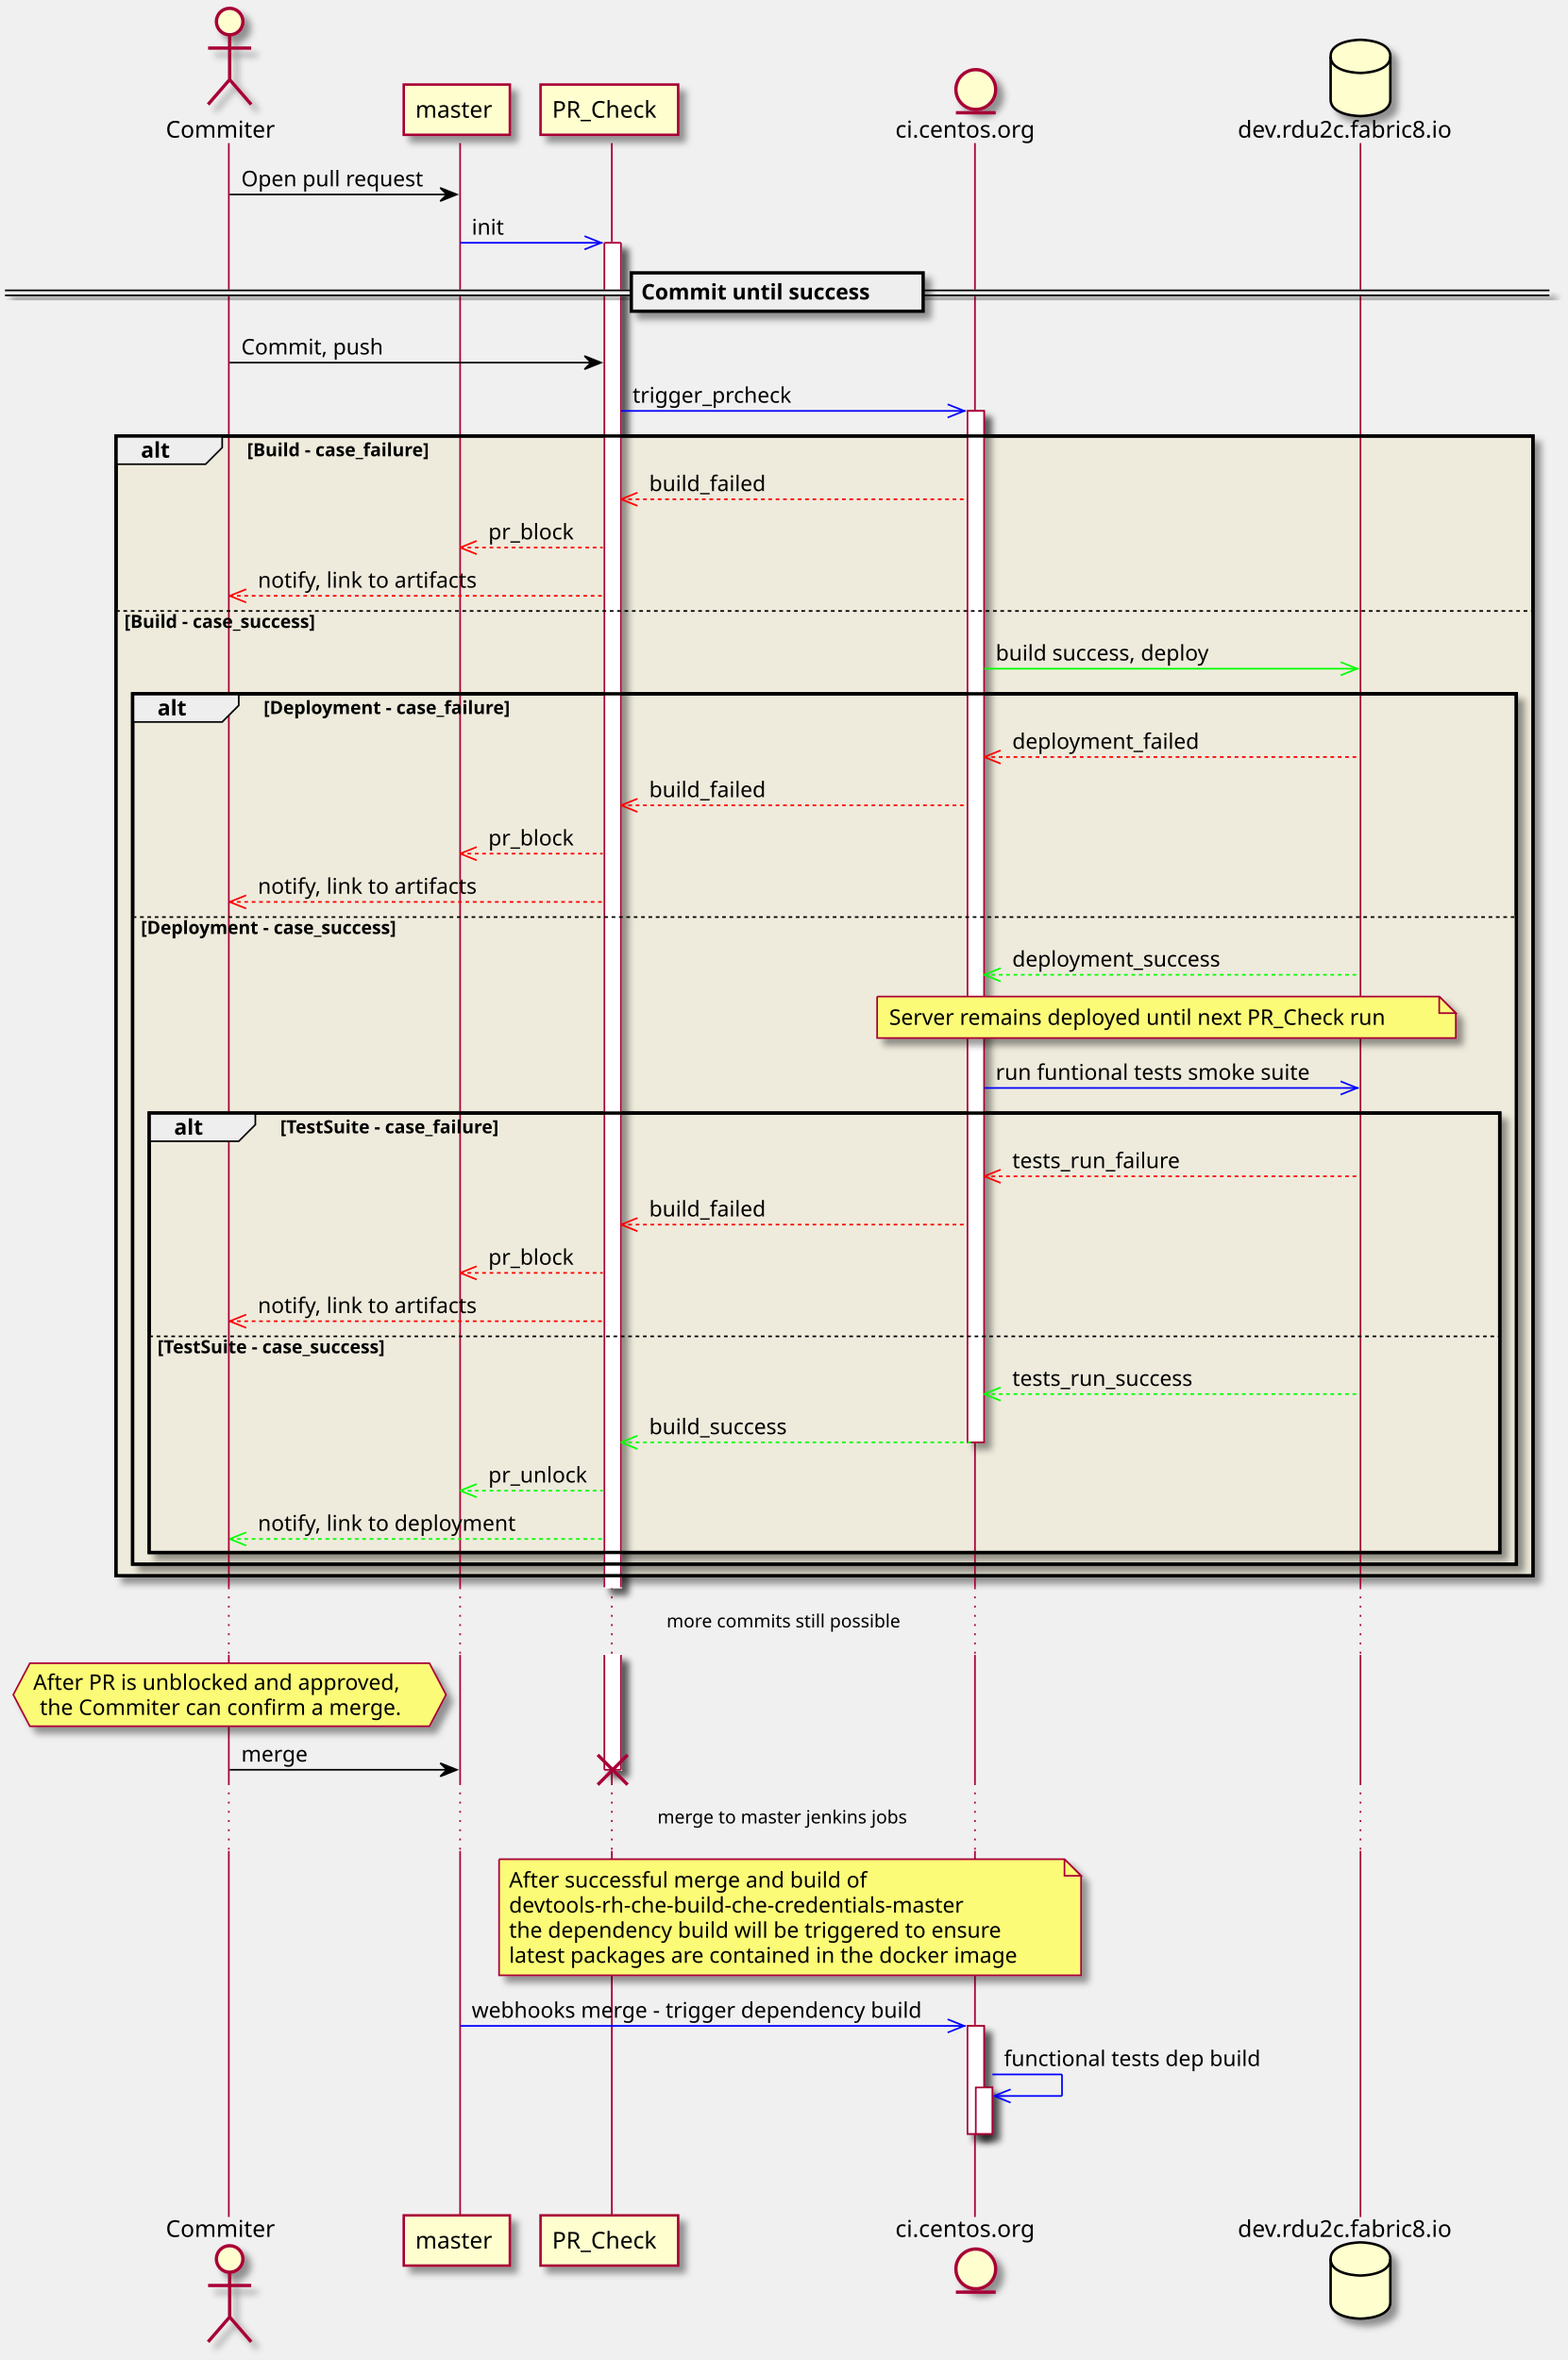
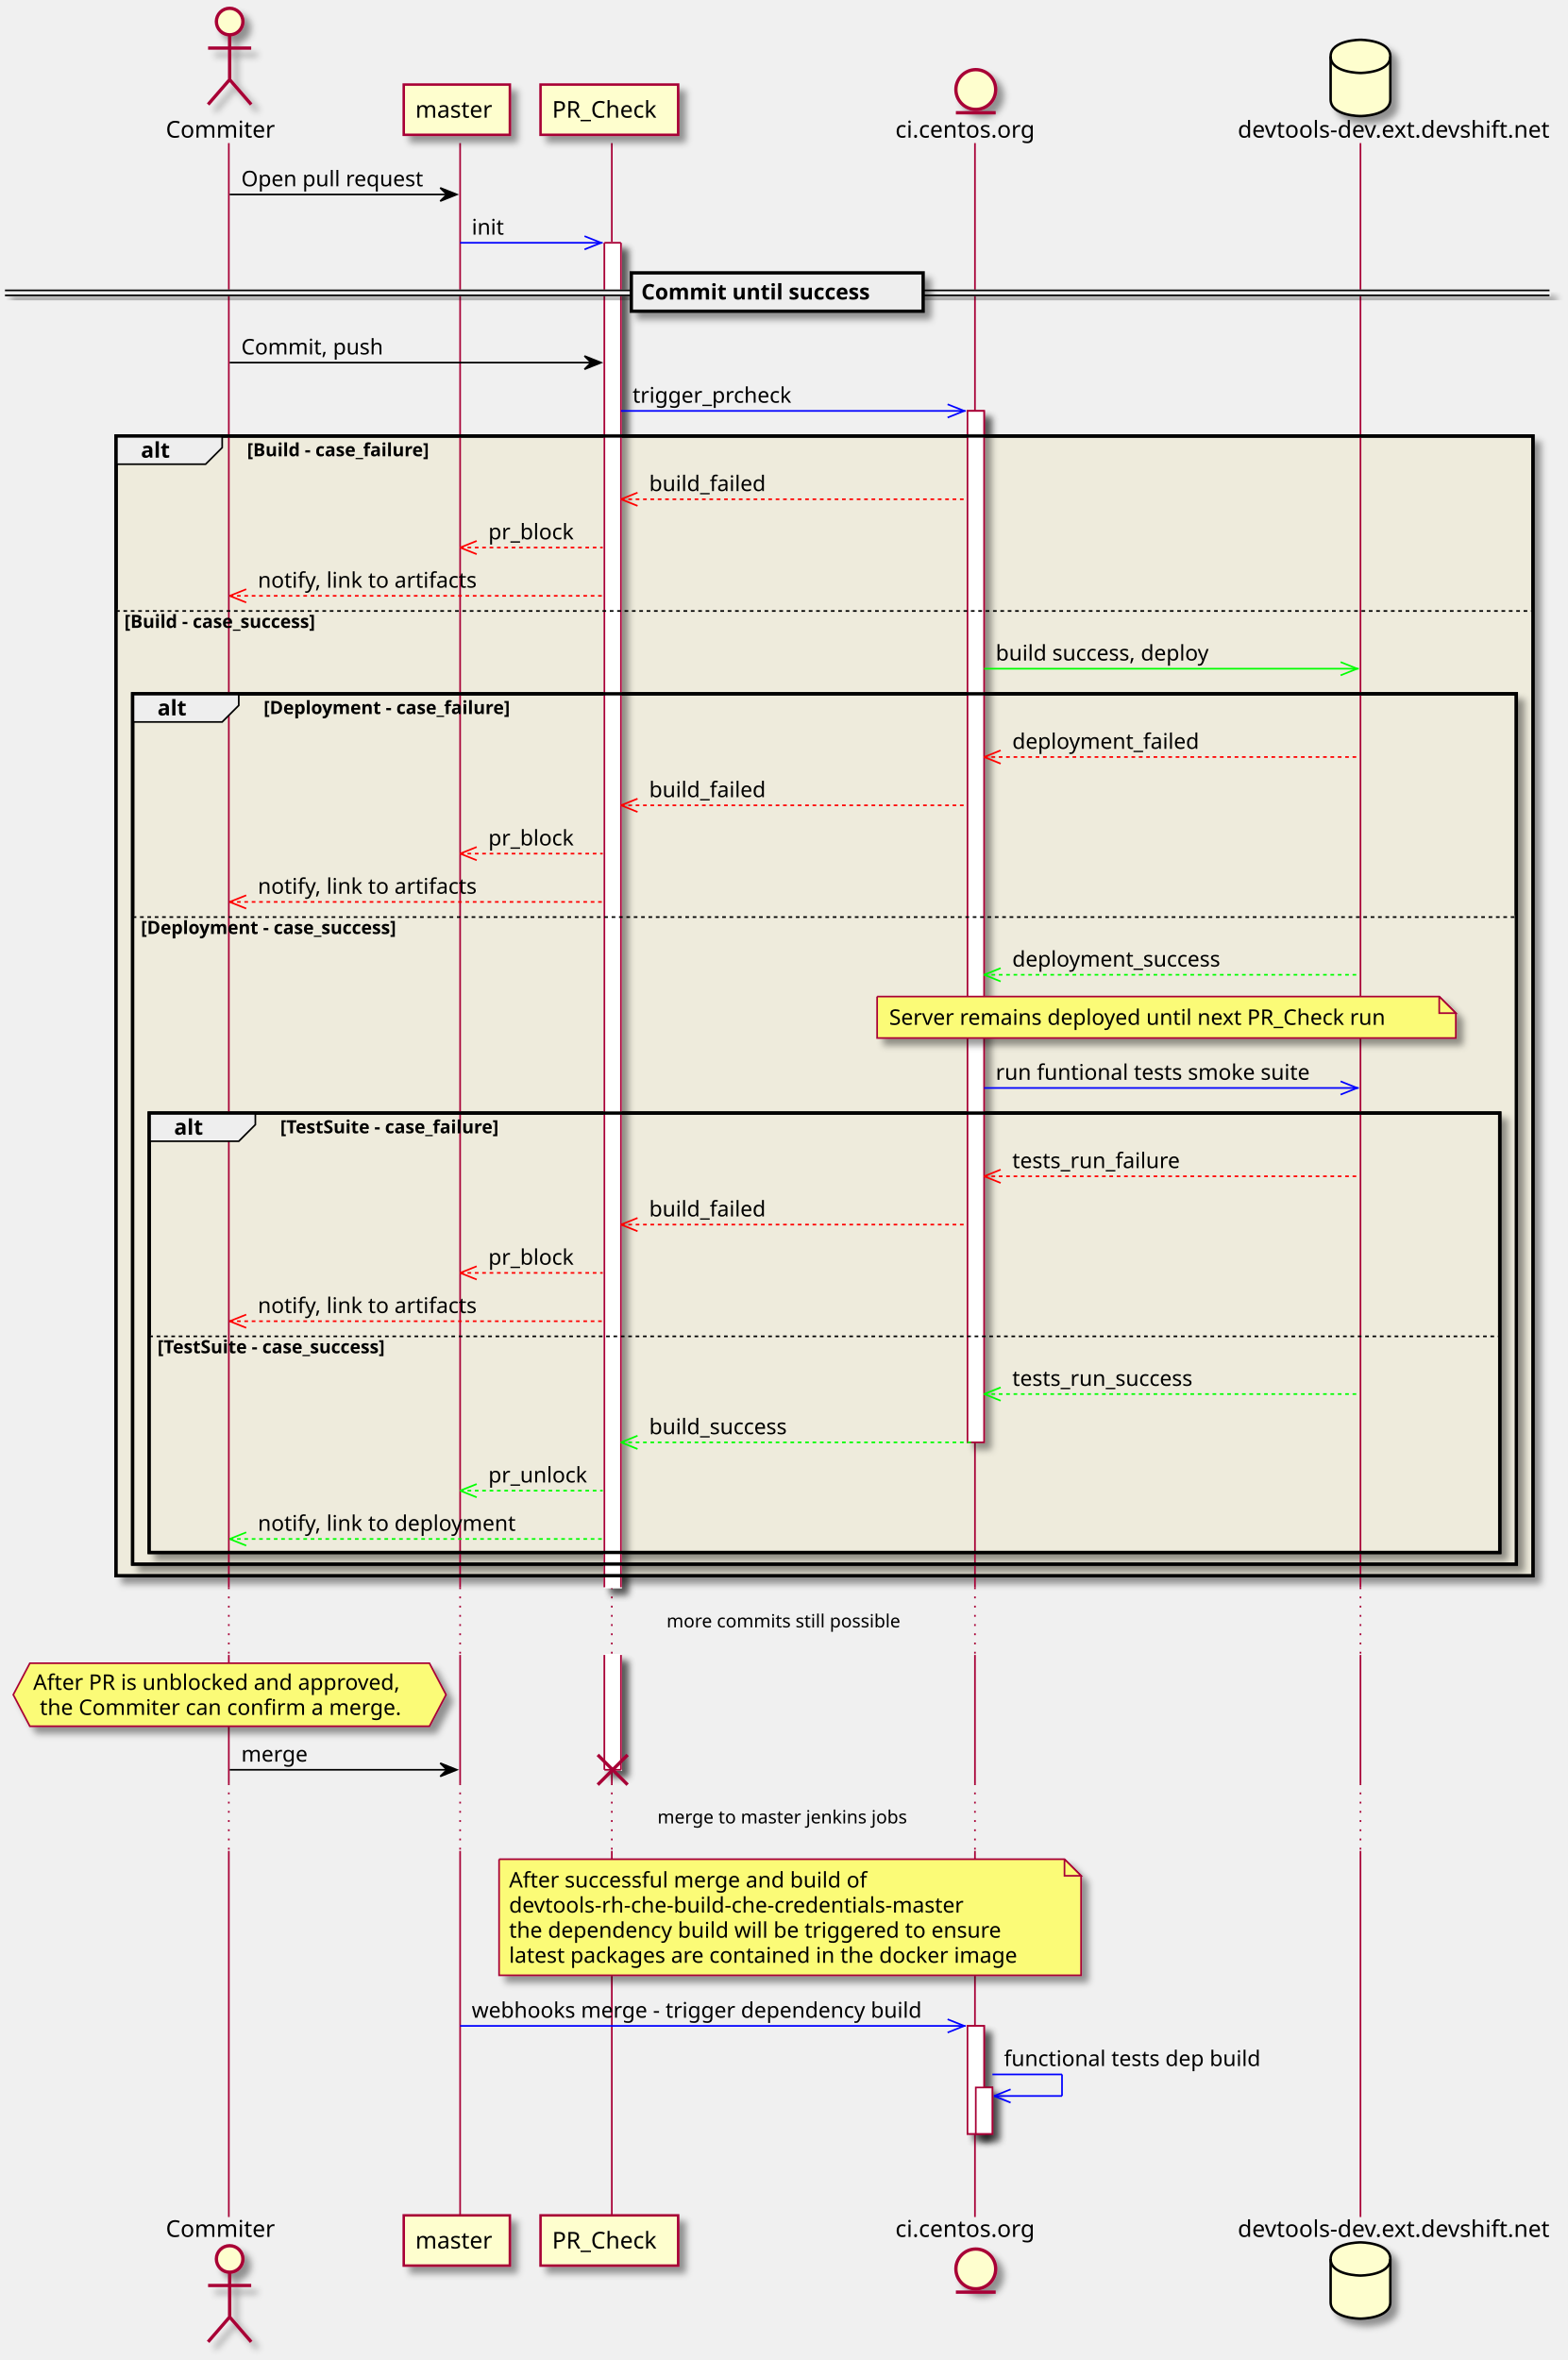
<svg xmlns="http://www.w3.org/2000/svg" contentScriptType="application/ecmascript" contentStyleType="text/css" height="1281.6px" preserveAspectRatio="none" style="width:851px;height:1281px;background:#EEEBDC;" version="1.1" viewBox="0 0 851 1281" width="851.4px" zoomAndPan="magnify">
  <defs>
    <filter height="300%" id="fk7gez66jheua" width="300%" x="-1" y="-1">
      <feGaussianBlur result="blurOut" stdDeviation="1.8" />
      <feColorMatrix in="blurOut" result="blurOut2" type="matrix" values="0 0 0 0 0 0 0 0 0 0 0 0 0 0 0 0 0 0 .4 0" />
      <feOffset dx="3.6" dy="3.6" in="blurOut2" result="blurOut3" />
      <feBlend in="SourceGraphic" in2="blurOut3" mode="normal" />
    </filter>
  </defs>
  <g>
    <rect fill="#FFFFFF" filter="url(#fk7gez66jheua)" height="729.78" style="stroke: #FFFFFF; stroke-width: 0.9;" width="9" x="328.05" y="131.787" />
    <line style="stroke: #A80036; stroke-width: 0.9;" x1="328.05" x2="328.05" y1="131.787" y2="861.567" />
    <line style="stroke: #A80036; stroke-width: 0.9;" x1="337.05" x2="337.05" y1="131.787" y2="861.567" />
    <line style="stroke: #A80036; stroke-width: 0.9;" x1="328.05" x2="337.05" y1="131.787" y2="131.787" />
    <rect fill="#FFFFFF" filter="url(#fk7gez66jheua)" height="62.339" style="stroke: #FFFFFF; stroke-width: 0.9;" width="9" x="328.05" y="898.291" />
    <line style="stroke: #A80036; stroke-width: 0.9;" x1="328.05" x2="328.05" y1="898.291" y2="960.63" />
    <line style="stroke: #A80036; stroke-width: 0.9;" x1="337.05" x2="337.05" y1="898.291" y2="960.63" />
    <line style="stroke: #A80036; stroke-width: 0.9;" x1="328.05" x2="337.05" y1="960.63" y2="960.63" />
    <rect fill="#FFFFFF" filter="url(#fk7gez66jheua)" height="559.863" style="stroke: #A80036; stroke-width: 0.9;" width="9" x="525.15" y="223.045" />
    <rect fill="#FFFFFF" filter="url(#fk7gez66jheua)" height="58.62" style="stroke: #A80036; stroke-width: 0.9;" width="9" x="525.15" y="1099.652" />
    <rect fill="#FFFFFF" filter="url(#fk7gez66jheua)" height="25.2" style="stroke: #A80036; stroke-width: 0.9;" width="9" x="529.65" y="1133.072" />
    <rect fill="#EEEBDC" filter="url(#fk7gez66jheua)" height="618.602" style="stroke: #000000; stroke-width: 1.8;" width="769.05" x="63" y="236.665" />
    <rect fill="#EEEBDC" height="524.524" style="stroke: none; stroke-width: 0.9;" width="769.05" x="63" y="330.743" />
    <rect fill="#EEEBDC" filter="url(#fk7gez66jheua)" height="472.38" style="stroke: #000000; stroke-width: 1.8;" width="751.05" x="72" y="376.587" />
    <rect fill="#EEEBDC" height="352.083" style="stroke: none; stroke-width: 0.9;" width="751.05" x="72" y="496.884" />
    <rect fill="#EEEBDC" filter="url(#fk7gez66jheua)" height="238.5" style="stroke: #000000; stroke-width: 1.8;" width="733.05" x="81" y="604.167" />
    <rect fill="#EEEBDC" height="118.202" style="stroke: none; stroke-width: 0.9;" width="733.05" x="81" y="724.465" />
    <line style="stroke: #A80036; stroke-width: 0.9;" x1="124.2" x2="124.2" y1="77.667" y2="861.567" />
    <line style="stroke: #A80036; stroke-width: 0.9; stroke-dasharray: 1.0,4.0;" x1="124.2" x2="124.2" y1="861.567" y2="898.291" />
    <line style="stroke: #A80036; stroke-width: 0.9;" x1="124.2" x2="124.2" y1="898.291" y2="967.95" />
    <line style="stroke: #A80036; stroke-width: 0.9; stroke-dasharray: 1.0,4.0;" x1="124.2" x2="124.2" y1="967.95" y2="1004.674" />
    <line style="stroke: #A80036; stroke-width: 0.9;" x1="124.2" x2="124.2" y1="1004.674" y2="1203.391" />
    <line style="stroke: #A80036; stroke-width: 0.9;" x1="249.75" x2="249.75" y1="77.667" y2="861.567" />
    <line style="stroke: #A80036; stroke-width: 0.9; stroke-dasharray: 1.0,4.0;" x1="249.75" x2="249.75" y1="861.567" y2="898.291" />
    <line style="stroke: #A80036; stroke-width: 0.9;" x1="249.75" x2="249.75" y1="898.291" y2="967.95" />
    <line style="stroke: #A80036; stroke-width: 0.9; stroke-dasharray: 1.0,4.0;" x1="249.75" x2="249.75" y1="967.95" y2="1004.674" />
    <line style="stroke: #A80036; stroke-width: 0.9;" x1="249.75" x2="249.75" y1="1004.674" y2="1203.391" />
    <line style="stroke: #A80036; stroke-width: 0.9;" x1="332.1" x2="332.1" y1="77.667" y2="861.567" />
    <line style="stroke: #A80036; stroke-width: 0.9; stroke-dasharray: 1.0,4.0;" x1="332.1" x2="332.1" y1="861.567" y2="898.291" />
    <line style="stroke: #A80036; stroke-width: 0.9;" x1="332.1" x2="332.1" y1="898.291" y2="967.95" />
    <line style="stroke: #A80036; stroke-width: 0.9; stroke-dasharray: 1.0,4.0;" x1="332.1" x2="332.1" y1="967.95" y2="1004.674" />
    <line style="stroke: #A80036; stroke-width: 0.9;" x1="332.1" x2="332.1" y1="1004.674" y2="1203.391" />
    <line style="stroke: #A80036; stroke-width: 0.9;" x1="529.2" x2="529.2" y1="77.667" y2="861.567" />
    <line style="stroke: #A80036; stroke-width: 0.9; stroke-dasharray: 1.0,4.0;" x1="529.2" x2="529.2" y1="861.567" y2="898.291" />
    <line style="stroke: #A80036; stroke-width: 0.9;" x1="529.2" x2="529.2" y1="898.291" y2="967.95" />
    <line style="stroke: #A80036; stroke-width: 0.9; stroke-dasharray: 1.0,4.0;" x1="529.2" x2="529.2" y1="967.95" y2="1004.674" />
    <line style="stroke: #A80036; stroke-width: 0.9;" x1="529.2" x2="529.2" y1="1004.674" y2="1203.391" />
    <line style="stroke: #A80036; stroke-width: 0.9;" x1="738.45" x2="738.45" y1="77.667" y2="861.567" />
    <line style="stroke: #A80036; stroke-width: 0.9; stroke-dasharray: 1.0,4.0;" x1="738.45" x2="738.45" y1="861.567" y2="898.291" />
    <line style="stroke: #A80036; stroke-width: 0.9;" x1="738.45" x2="738.45" y1="898.291" y2="967.95" />
    <line style="stroke: #A80036; stroke-width: 0.9; stroke-dasharray: 1.0,4.0;" x1="738.45" x2="738.45" y1="967.95" y2="1004.674" />
    <line style="stroke: #A80036; stroke-width: 0.9;" x1="738.45" x2="738.45" y1="1004.674" y2="1203.391" />
    <text fill="#000000" font-family="sans-serif" font-size="12.6" lengthAdjust="spacingAndGlyphs" textLength="63.9" x="90" y="74.696">Commiter</text>
    <ellipse cx="124.65" cy="11.7" fill="#FEFECE" filter="url(#fk7gez66jheua)" rx="7.2" ry="7.2" style="stroke: #A80036; stroke-width: 1.8;" />
    <path d="M124.65,18.9 L124.65,43.2 M112.95,26.1 L136.35,26.1 M124.65,43.2 L112.95,56.7 M124.65,43.2 L136.35,56.7 " fill="none" filter="url(#fk7gez66jheua)" style="stroke: #A80036; stroke-width: 1.8;" />
    <text fill="#000000" font-family="sans-serif" font-size="12.6" lengthAdjust="spacingAndGlyphs" textLength="63.9" x="90" y="1214.187">Commiter</text>
    <ellipse cx="124.65" cy="1226.159" fill="#FEFECE" filter="url(#fk7gez66jheua)" rx="7.2" ry="7.2" style="stroke: #A80036; stroke-width: 1.8;" />
    <path d="M124.65,1233.359 L124.65,1257.659 M112.95,1240.559 L136.35,1240.559 M124.65,1257.659 L112.95,1271.159 M124.65,1257.659 L136.35,1271.159 " fill="none" filter="url(#fk7gez66jheua)" style="stroke: #A80036; stroke-width: 1.8;" />
    <rect fill="#FEFECE" filter="url(#fk7gez66jheua)" height="27.267" style="stroke: #A80036; stroke-width: 1.35;" width="57.6" x="219.15" y="45.9" />
    <text fill="#000000" font-family="sans-serif" font-size="12.6" lengthAdjust="spacingAndGlyphs" textLength="45" x="225.45" y="63.896">master</text>
    <rect fill="#FEFECE" filter="url(#fk7gez66jheua)" height="27.267" style="stroke: #A80036; stroke-width: 1.35;" width="57.6" x="219.15" y="1202.491" />
    <text fill="#000000" font-family="sans-serif" font-size="12.6" lengthAdjust="spacingAndGlyphs" textLength="45" x="225.45" y="1220.487">master</text>
    <rect fill="#FEFECE" filter="url(#fk7gez66jheua)" height="27.267" style="stroke: #A80036; stroke-width: 1.35;" width="74.7" x="293.4" y="45.9" />
    <text fill="#000000" font-family="sans-serif" font-size="12.6" lengthAdjust="spacingAndGlyphs" textLength="62.1" x="299.7" y="63.896">PR_Check</text>
    <rect fill="#FEFECE" filter="url(#fk7gez66jheua)" height="27.267" style="stroke: #A80036; stroke-width: 1.35;" width="74.7" x="293.4" y="1202.491" />
    <text fill="#000000" font-family="sans-serif" font-size="12.6" lengthAdjust="spacingAndGlyphs" textLength="62.1" x="299.7" y="1220.487">PR_Check</text>
    <text fill="#000000" font-family="sans-serif" font-size="12.6" lengthAdjust="spacingAndGlyphs" textLength="81.9" x="486" y="74.696">ci.centos.org</text>
    <ellipse cx="529.65" cy="48.6" fill="#FEFECE" filter="url(#fk7gez66jheua)" rx="10.8" ry="10.8" style="stroke: #A80036; stroke-width: 1.8;" />
    <line style="stroke: #A80036; stroke-width: 1.8;" x1="518.85" x2="540.45" y1="61.2" y2="61.2" />
    <text fill="#000000" font-family="sans-serif" font-size="12.6" lengthAdjust="spacingAndGlyphs" textLength="81.9" x="486" y="1214.187">ci.centos.org</text>
    <ellipse cx="529.65" cy="1231.559" fill="#FEFECE" filter="url(#fk7gez66jheua)" rx="10.8" ry="10.8" style="stroke: #A80036; stroke-width: 1.8;" />
    <line style="stroke: #A80036; stroke-width: 1.8;" x1="518.85" x2="540.45" y1="1244.159" y2="1244.159" />
-     <text fill="#000000" font-family="sans-serif" font-size="12.6" lengthAdjust="spacingAndGlyphs" textLength="127.8" x="671.85" y="74.696">dev.rdu2c.fabric8.io</text>
+     <text fill="#000000" font-family="sans-serif" font-size="12.6" lengthAdjust="spacingAndGlyphs" textLength="127.8" x="671.85" y="74.696">devtools-dev.ext.devshift.net</text>
    <path d="M722.25,30.6 C722.25,21.6 738.45,21.6 738.45,21.6 C738.45,21.6 754.65,21.6 754.65,30.6 L754.65,54 C754.65,63 738.45,63 738.45,63 C738.45,63 722.25,63 722.25,54 L722.25,30.6 " fill="#FEFECE" filter="url(#fk7gez66jheua)" style="stroke: #000000; stroke-width: 1.35;" />
    <path d="M722.25,30.6 C722.25,39.6 738.45,39.6 738.45,39.6 C738.45,39.6 754.65,39.6 754.65,30.6 " fill="none" style="stroke: #000000; stroke-width: 1.35;" />
-     <text fill="#000000" font-family="sans-serif" font-size="12.6" lengthAdjust="spacingAndGlyphs" textLength="127.8" x="671.85" y="1214.187">dev.rdu2c.fabric8.io</text>
+     <text fill="#000000" font-family="sans-serif" font-size="12.6" lengthAdjust="spacingAndGlyphs" textLength="127.8" x="671.85" y="1214.187">devtools-dev.ext.devshift.net</text>
    <path d="M722.25,1226.159 C722.25,1217.159 738.45,1217.159 738.45,1217.159 C738.45,1217.159 754.65,1217.159 754.65,1226.159 L754.65,1249.559 C754.65,1258.559 738.45,1258.559 738.45,1258.559 C738.45,1258.559 722.25,1258.559 722.25,1249.559 L722.25,1226.159 " fill="#FEFECE" filter="url(#fk7gez66jheua)" style="stroke: #000000; stroke-width: 1.35;" />
    <path d="M722.25,1226.159 C722.25,1235.159 738.45,1235.159 738.45,1235.159 C738.45,1235.159 754.65,1235.159 754.65,1226.159 " fill="none" style="stroke: #000000; stroke-width: 1.35;" />
    <rect fill="#FFFFFF" filter="url(#fk7gez66jheua)" height="729.78" style="stroke: #FFFFFF; stroke-width: 0.9;" width="9" x="328.05" y="131.787" />
    <line style="stroke: #A80036; stroke-width: 0.9;" x1="328.05" x2="328.05" y1="131.787" y2="861.567" />
    <line style="stroke: #A80036; stroke-width: 0.9;" x1="337.05" x2="337.05" y1="131.787" y2="861.567" />
    <line style="stroke: #A80036; stroke-width: 0.9;" x1="328.05" x2="337.05" y1="131.787" y2="131.787" />
    <rect fill="#FFFFFF" filter="url(#fk7gez66jheua)" height="62.339" style="stroke: #FFFFFF; stroke-width: 0.9;" width="9" x="328.05" y="898.291" />
    <line style="stroke: #A80036; stroke-width: 0.9;" x1="328.05" x2="328.05" y1="898.291" y2="960.63" />
    <line style="stroke: #A80036; stroke-width: 0.9;" x1="337.05" x2="337.05" y1="898.291" y2="960.63" />
    <line style="stroke: #A80036; stroke-width: 0.9;" x1="328.05" x2="337.05" y1="960.63" y2="960.63" />
    <rect fill="#FFFFFF" filter="url(#fk7gez66jheua)" height="559.863" style="stroke: #A80036; stroke-width: 0.9;" width="9" x="525.15" y="223.045" />
    <rect fill="#FFFFFF" filter="url(#fk7gez66jheua)" height="58.62" style="stroke: #A80036; stroke-width: 0.9;" width="9" x="525.15" y="1099.652" />
    <rect fill="#FFFFFF" filter="url(#fk7gez66jheua)" height="25.2" style="stroke: #A80036; stroke-width: 0.9;" width="9" x="529.65" y="1133.072" />
    <polygon fill="#000000" points="238.95,101.967,247.95,105.567,238.95,109.167,242.55,105.567" style="stroke: #000000; stroke-width: 0.9;" />
    <line style="stroke: #000000; stroke-width: 0.9;" x1="124.65" x2="244.35" y1="105.567" y2="105.567" />
    <text fill="#000000" font-family="sans-serif" font-size="11.7" lengthAdjust="spacingAndGlyphs" textLength="103.5" x="130.95" y="101.127">Open pull request</text>
    <line style="stroke: #0000FF; stroke-width: 0.9;" x1="326.25" x2="317.25" y1="131.787" y2="128.187" />
    <line style="stroke: #0000FF; stroke-width: 0.9;" x1="326.25" x2="317.25" y1="131.787" y2="135.387" />
    <line style="stroke: #0000FF; stroke-width: 0.9;" x1="249.75" x2="327.15" y1="131.787" y2="131.787" />
    <text fill="#000000" font-family="sans-serif" font-size="11.7" lengthAdjust="spacingAndGlyphs" textLength="18.9" x="256.05" y="127.347">init</text>
    <rect fill="#EEEEEE" filter="url(#fk7gez66jheua)" height="2.7" style="stroke: #EEEEEE; stroke-width: 0.9;" width="838.35" x="2.7" y="157.616" />
    <line style="stroke: #000000; stroke-width: 0.9;" x1="2.7" x2="841.05" y1="157.616" y2="157.616" />
    <line style="stroke: #000000; stroke-width: 0.9;" x1="2.7" x2="841.05" y1="160.316" y2="160.316" />
    <rect fill="#EEEEEE" filter="url(#fk7gez66jheua)" height="20.82" style="stroke: #000000; stroke-width: 1.8;" width="158.4" x="342.675" y="148.106" />
    <text fill="#000000" font-family="sans-serif" font-size="11.7" font-weight="bold" lengthAdjust="spacingAndGlyphs" textLength="141.3" x="348.075" y="162.566">Commit until success</text>
    <polygon fill="#000000" points="317.25,193.226,326.25,196.826,317.25,200.426,320.85,196.826" style="stroke: #000000; stroke-width: 0.9;" />
    <line style="stroke: #000000; stroke-width: 0.9;" x1="124.65" x2="322.65" y1="196.826" y2="196.826" />
    <text fill="#000000" font-family="sans-serif" font-size="11.7" lengthAdjust="spacingAndGlyphs" textLength="81.9" x="130.95" y="192.386">Commit, push</text>
    <line style="stroke: #0000FF; stroke-width: 0.9;" x1="523.35" x2="514.35" y1="223.045" y2="219.445" />
    <line style="stroke: #0000FF; stroke-width: 0.9;" x1="523.35" x2="514.35" y1="223.045" y2="226.645" />
    <line style="stroke: #0000FF; stroke-width: 0.9;" x1="337.05" x2="524.25" y1="223.045" y2="223.045" />
    <text fill="#000000" font-family="sans-serif" font-size="11.7" lengthAdjust="spacingAndGlyphs" textLength="90.9" x="343.35" y="218.606">trigger_prcheck</text>
    <path d="M63,236.665 L120.6,236.665 L120.6,242.965 L111.6,251.965 L63,251.965 L63,236.665 " fill="#EEEEEE" style="stroke: #000000; stroke-width: 0.9;" />
    <rect fill="none" height="618.602" style="stroke: #000000; stroke-width: 1.8;" width="769.05" x="63" y="236.665" />
    <text fill="#000000" font-family="sans-serif" font-size="11.7" font-weight="bold" lengthAdjust="spacingAndGlyphs" textLength="17.1" x="76.5" y="248.425">alt</text>
    <text fill="#000000" font-family="sans-serif" font-size="9.9" font-weight="bold" lengthAdjust="spacingAndGlyphs" textLength="116.1" x="134.1" y="247.654">[Build - case_failure]</text>
    <line style="stroke: #FF0000; stroke-width: 0.9;" x1="337.05" x2="346.05" y1="270.984" y2="267.384" />
    <line style="stroke: #FF0000; stroke-width: 0.9;" x1="337.05" x2="346.05" y1="270.984" y2="274.584" />
    <line style="stroke: #FF0000; stroke-width: 0.9; stroke-dasharray: 2.0,2.0;" x1="337.05" x2="524.25" y1="270.984" y2="270.984" />
    <text fill="#000000" font-family="sans-serif" font-size="11.7" lengthAdjust="spacingAndGlyphs" textLength="68.4" x="352.35" y="266.545">build_failed</text>
    <line style="stroke: #FF0000; stroke-width: 0.9;" x1="249.75" x2="258.75" y1="297.204" y2="293.604" />
    <line style="stroke: #FF0000; stroke-width: 0.9;" x1="249.75" x2="258.75" y1="297.204" y2="300.804" />
    <line style="stroke: #FF0000; stroke-width: 0.9; stroke-dasharray: 2.0,2.0;" x1="249.75" x2="327.15" y1="297.204" y2="297.204" />
    <text fill="#000000" font-family="sans-serif" font-size="11.7" lengthAdjust="spacingAndGlyphs" textLength="49.5" x="265.05" y="292.764">pr_block</text>
    <line style="stroke: #FF0000; stroke-width: 0.9;" x1="124.65" x2="133.65" y1="323.423" y2="319.823" />
    <line style="stroke: #FF0000; stroke-width: 0.9;" x1="124.65" x2="133.65" y1="323.423" y2="327.023" />
    <line style="stroke: #FF0000; stroke-width: 0.9; stroke-dasharray: 2.0,2.0;" x1="124.65" x2="327.15" y1="323.423" y2="323.423" />
    <text fill="#000000" font-family="sans-serif" font-size="11.7" lengthAdjust="spacingAndGlyphs" textLength="130.5" x="139.95" y="318.984">notify, link to artifacts</text>
    <line style="stroke: #000000; stroke-width: 0.9; stroke-dasharray: 2.0,2.0;" x1="63" x2="832.05" y1="331.643" y2="331.643" />
    <text fill="#000000" font-family="sans-serif" font-size="9.9" font-weight="bold" lengthAdjust="spacingAndGlyphs" textLength="125.1" x="67.5" y="340.832">[Build - case_success]</text>
    <line style="stroke: #00FF00; stroke-width: 0.9;" x1="736.65" x2="727.65" y1="362.967" y2="359.367" />
    <line style="stroke: #00FF00; stroke-width: 0.9;" x1="736.65" x2="727.65" y1="362.967" y2="366.567" />
    <line style="stroke: #00FF00; stroke-width: 0.9;" x1="534.15" x2="737.55" y1="362.967" y2="362.967" />
    <text fill="#000000" font-family="sans-serif" font-size="11.7" lengthAdjust="spacingAndGlyphs" textLength="125.1" x="540.45" y="358.527">build success, deploy</text>
    <path d="M72,376.587 L129.6,376.587 L129.6,382.887 L120.6,391.887 L72,391.887 L72,376.587 " fill="#EEEEEE" style="stroke: #000000; stroke-width: 0.9;" />
    <rect fill="none" height="472.38" style="stroke: #000000; stroke-width: 1.8;" width="751.05" x="72" y="376.587" />
    <text fill="#000000" font-family="sans-serif" font-size="11.7" font-weight="bold" lengthAdjust="spacingAndGlyphs" textLength="17.1" x="85.5" y="388.347">alt</text>
    <text fill="#000000" font-family="sans-serif" font-size="9.9" font-weight="bold" lengthAdjust="spacingAndGlyphs" textLength="153.9" x="143.1" y="387.576">[Deployment - case_failure]</text>
    <line style="stroke: #FF0000; stroke-width: 0.9;" x1="534.15" x2="543.15" y1="410.906" y2="407.306" />
    <line style="stroke: #FF0000; stroke-width: 0.9;" x1="534.15" x2="543.15" y1="410.906" y2="414.506" />
    <line style="stroke: #FF0000; stroke-width: 0.9; stroke-dasharray: 2.0,2.0;" x1="534.15" x2="737.55" y1="410.906" y2="410.906" />
    <text fill="#000000" font-family="sans-serif" font-size="11.7" lengthAdjust="spacingAndGlyphs" textLength="109.8" x="549.45" y="406.466">deployment_failed</text>
    <line style="stroke: #FF0000; stroke-width: 0.9;" x1="337.05" x2="346.05" y1="437.126" y2="433.526" />
    <line style="stroke: #FF0000; stroke-width: 0.9;" x1="337.05" x2="346.05" y1="437.126" y2="440.726" />
    <line style="stroke: #FF0000; stroke-width: 0.9; stroke-dasharray: 2.0,2.0;" x1="337.05" x2="524.25" y1="437.126" y2="437.126" />
    <text fill="#000000" font-family="sans-serif" font-size="11.7" lengthAdjust="spacingAndGlyphs" textLength="68.4" x="352.35" y="432.686">build_failed</text>
    <line style="stroke: #FF0000; stroke-width: 0.9;" x1="249.75" x2="258.75" y1="463.345" y2="459.745" />
    <line style="stroke: #FF0000; stroke-width: 0.9;" x1="249.75" x2="258.75" y1="463.345" y2="466.945" />
    <line style="stroke: #FF0000; stroke-width: 0.9; stroke-dasharray: 2.0,2.0;" x1="249.75" x2="327.15" y1="463.345" y2="463.345" />
    <text fill="#000000" font-family="sans-serif" font-size="11.7" lengthAdjust="spacingAndGlyphs" textLength="49.5" x="265.05" y="458.906">pr_block</text>
    <line style="stroke: #FF0000; stroke-width: 0.9;" x1="124.65" x2="133.65" y1="489.565" y2="485.965" />
    <line style="stroke: #FF0000; stroke-width: 0.9;" x1="124.65" x2="133.65" y1="489.565" y2="493.165" />
    <line style="stroke: #FF0000; stroke-width: 0.9; stroke-dasharray: 2.0,2.0;" x1="124.65" x2="327.15" y1="489.565" y2="489.565" />
    <text fill="#000000" font-family="sans-serif" font-size="11.7" lengthAdjust="spacingAndGlyphs" textLength="130.5" x="139.95" y="485.125">notify, link to artifacts</text>
    <line style="stroke: #000000; stroke-width: 0.9; stroke-dasharray: 2.0,2.0;" x1="72" x2="823.05" y1="497.784" y2="497.784" />
    <text fill="#000000" font-family="sans-serif" font-size="9.9" font-weight="bold" lengthAdjust="spacingAndGlyphs" textLength="162.9" x="76.5" y="506.974">[Deployment - case_success]</text>
    <line style="stroke: #00FF00; stroke-width: 0.9;" x1="534.15" x2="543.15" y1="529.109" y2="525.509" />
    <line style="stroke: #00FF00; stroke-width: 0.9;" x1="534.15" x2="543.15" y1="529.109" y2="532.709" />
    <line style="stroke: #00FF00; stroke-width: 0.9; stroke-dasharray: 2.0,2.0;" x1="534.15" x2="737.55" y1="529.109" y2="529.109" />
    <text fill="#000000" font-family="sans-serif" font-size="11.7" lengthAdjust="spacingAndGlyphs" textLength="122.4" x="549.45" y="524.669">deployment_success</text>
    <path d="M476.1,540.928 L476.1,563.428 L790.2,563.428 L790.2,549.928 L781.2,540.928 L476.1,540.928 " fill="#FBFB77" filter="url(#fk7gez66jheua)" style="stroke: #A80036; stroke-width: 0.9;" />
    <path d="M781.2,540.928 L781.2,549.928 L790.2,549.928 L781.2,540.928 " fill="#FBFB77" style="stroke: #A80036; stroke-width: 0.9;" />
    <text fill="#000000" font-family="sans-serif" font-size="11.7" lengthAdjust="spacingAndGlyphs" textLength="289.8" x="482.625" y="556.288">Server remains deployed until next PR_Check run</text>
    <line style="stroke: #0000FF; stroke-width: 0.9;" x1="736.65" x2="727.65" y1="590.548" y2="586.948" />
    <line style="stroke: #0000FF; stroke-width: 0.9;" x1="736.65" x2="727.65" y1="590.548" y2="594.148" />
    <line style="stroke: #0000FF; stroke-width: 0.9;" x1="534.15" x2="737.55" y1="590.548" y2="590.548" />
    <text fill="#000000" font-family="sans-serif" font-size="11.7" lengthAdjust="spacingAndGlyphs" textLength="182.7" x="540.45" y="586.108">run funtional tests smoke suite</text>
    <path d="M81,604.167 L138.6,604.167 L138.6,610.467 L129.6,619.467 L81,619.467 L81,604.167 " fill="#EEEEEE" style="stroke: #000000; stroke-width: 0.9;" />
    <rect fill="none" height="238.5" style="stroke: #000000; stroke-width: 1.8;" width="733.05" x="81" y="604.167" />
    <text fill="#000000" font-family="sans-serif" font-size="11.7" font-weight="bold" lengthAdjust="spacingAndGlyphs" textLength="17.1" x="94.5" y="615.927">alt</text>
    <text fill="#000000" font-family="sans-serif" font-size="9.9" font-weight="bold" lengthAdjust="spacingAndGlyphs" textLength="140.4" x="152.1" y="615.157">[TestSuite - case_failure]</text>
    <line style="stroke: #FF0000; stroke-width: 0.9;" x1="534.15" x2="543.15" y1="638.487" y2="634.887" />
    <line style="stroke: #FF0000; stroke-width: 0.9;" x1="534.15" x2="543.15" y1="638.487" y2="642.087" />
    <line style="stroke: #FF0000; stroke-width: 0.9; stroke-dasharray: 2.0,2.0;" x1="534.15" x2="737.55" y1="638.487" y2="638.487" />
    <text fill="#000000" font-family="sans-serif" font-size="11.7" lengthAdjust="spacingAndGlyphs" textLength="98.1" x="549.45" y="634.047">tests_run_failure</text>
    <line style="stroke: #FF0000; stroke-width: 0.9;" x1="337.05" x2="346.05" y1="664.706" y2="661.106" />
    <line style="stroke: #FF0000; stroke-width: 0.9;" x1="337.05" x2="346.05" y1="664.706" y2="668.306" />
    <line style="stroke: #FF0000; stroke-width: 0.9; stroke-dasharray: 2.0,2.0;" x1="337.05" x2="524.25" y1="664.706" y2="664.706" />
    <text fill="#000000" font-family="sans-serif" font-size="11.7" lengthAdjust="spacingAndGlyphs" textLength="68.4" x="352.35" y="660.266">build_failed</text>
    <line style="stroke: #FF0000; stroke-width: 0.9;" x1="249.75" x2="258.75" y1="690.926" y2="687.326" />
    <line style="stroke: #FF0000; stroke-width: 0.9;" x1="249.75" x2="258.75" y1="690.926" y2="694.526" />
    <line style="stroke: #FF0000; stroke-width: 0.9; stroke-dasharray: 2.0,2.0;" x1="249.75" x2="327.15" y1="690.926" y2="690.926" />
    <text fill="#000000" font-family="sans-serif" font-size="11.7" lengthAdjust="spacingAndGlyphs" textLength="49.5" x="265.05" y="686.486">pr_block</text>
    <line style="stroke: #FF0000; stroke-width: 0.9;" x1="124.65" x2="133.65" y1="717.145" y2="713.545" />
    <line style="stroke: #FF0000; stroke-width: 0.9;" x1="124.65" x2="133.65" y1="717.145" y2="720.745" />
    <line style="stroke: #FF0000; stroke-width: 0.9; stroke-dasharray: 2.0,2.0;" x1="124.65" x2="327.15" y1="717.145" y2="717.145" />
    <text fill="#000000" font-family="sans-serif" font-size="11.7" lengthAdjust="spacingAndGlyphs" textLength="130.5" x="139.95" y="712.706">notify, link to artifacts</text>
    <line style="stroke: #000000; stroke-width: 0.9; stroke-dasharray: 2.0,2.0;" x1="81" x2="814.05" y1="725.365" y2="725.365" />
    <text fill="#000000" font-family="sans-serif" font-size="9.9" font-weight="bold" lengthAdjust="spacingAndGlyphs" textLength="149.4" x="85.5" y="734.554">[TestSuite - case_success]</text>
    <line style="stroke: #00FF00; stroke-width: 0.9;" x1="534.15" x2="543.15" y1="756.689" y2="753.089" />
    <line style="stroke: #00FF00; stroke-width: 0.9;" x1="534.15" x2="543.15" y1="756.689" y2="760.289" />
    <line style="stroke: #00FF00; stroke-width: 0.9; stroke-dasharray: 2.0,2.0;" x1="534.15" x2="737.55" y1="756.689" y2="756.689" />
    <text fill="#000000" font-family="sans-serif" font-size="11.7" lengthAdjust="spacingAndGlyphs" textLength="106.2" x="549.45" y="752.249">tests_run_success</text>
    <line style="stroke: #00FF00; stroke-width: 0.9;" x1="337.05" x2="346.05" y1="782.909" y2="779.309" />
    <line style="stroke: #00FF00; stroke-width: 0.9;" x1="337.05" x2="346.05" y1="782.909" y2="786.509" />
    <line style="stroke: #00FF00; stroke-width: 0.9; stroke-dasharray: 2.0,2.0;" x1="337.05" x2="528.75" y1="782.909" y2="782.909" />
    <text fill="#000000" font-family="sans-serif" font-size="11.7" lengthAdjust="spacingAndGlyphs" textLength="81" x="352.35" y="778.469">build_success</text>
    <line style="stroke: #00FF00; stroke-width: 0.9;" x1="249.75" x2="258.75" y1="809.128" y2="805.528" />
    <line style="stroke: #00FF00; stroke-width: 0.9;" x1="249.75" x2="258.75" y1="809.128" y2="812.728" />
    <line style="stroke: #00FF00; stroke-width: 0.9; stroke-dasharray: 2.0,2.0;" x1="249.75" x2="327.15" y1="809.128" y2="809.128" />
    <text fill="#000000" font-family="sans-serif" font-size="11.7" lengthAdjust="spacingAndGlyphs" textLength="56.7" x="265.05" y="804.688">pr_unlock</text>
    <line style="stroke: #00FF00; stroke-width: 0.9;" x1="124.65" x2="133.65" y1="835.348" y2="831.748" />
    <line style="stroke: #00FF00; stroke-width: 0.9;" x1="124.65" x2="133.65" y1="835.348" y2="838.948" />
    <line style="stroke: #00FF00; stroke-width: 0.9; stroke-dasharray: 2.0,2.0;" x1="124.65" x2="327.15" y1="835.348" y2="835.348" />
    <text fill="#000000" font-family="sans-serif" font-size="11.7" lengthAdjust="spacingAndGlyphs" textLength="152.1" x="139.95" y="830.908">notify, link to deployment</text>
    <text fill="#000000" font-family="sans-serif" font-size="9.9" lengthAdjust="spacingAndGlyphs" textLength="139.5" x="361.8" y="883.357">more commits still possible</text>
    <polygon fill="#FBFB77" filter="url(#fk7gez66jheua)" points="16.2,902.791,233.1,902.791,242.1,919.891,233.1,936.991,16.2,936.991,7.2,919.891,16.2,902.791" style="stroke: #A80036; stroke-width: 0.9;" />
    <text fill="#000000" font-family="sans-serif" font-size="11.7" lengthAdjust="spacingAndGlyphs" textLength="212.4" x="18" y="917.252">After PR is unblocked and approved,</text>
    <text fill="#000000" font-family="sans-serif" font-size="11.7" lengthAdjust="spacingAndGlyphs" textLength="209.7" x="21.6" y="930.871">the Commiter can confirm a merge.</text>
    <polygon fill="#000000" points="238.95,957.03,247.95,960.63,238.95,964.23,242.55,960.63" style="stroke: #000000; stroke-width: 0.9;" />
    <line style="stroke: #000000; stroke-width: 0.9;" x1="124.65" x2="244.35" y1="960.63" y2="960.63" />
    <text fill="#000000" font-family="sans-serif" font-size="11.7" lengthAdjust="spacingAndGlyphs" textLength="37.8" x="130.95" y="956.191">merge</text>
    <line style="stroke: #A80036; stroke-width: 1.8;" x1="324.45" x2="340.65" y1="952.53" y2="968.73" />
    <line style="stroke: #A80036; stroke-width: 1.8;" x1="324.45" x2="340.65" y1="968.73" y2="952.53" />
    <text fill="#000000" font-family="sans-serif" font-size="9.9" lengthAdjust="spacingAndGlyphs" textLength="149.4" x="356.85" y="989.739">merge to master jenkins jobs</text>
    <path d="M270.9,1009.174 L270.9,1072.174 L586.8,1072.174 L586.8,1018.174 L577.8,1009.174 L270.9,1009.174 " fill="#FBFB77" filter="url(#fk7gez66jheua)" style="stroke: #A80036; stroke-width: 0.9;" />
    <path d="M577.8,1009.174 L577.8,1018.174 L586.8,1018.174 L577.8,1009.174 " fill="#FBFB77" style="stroke: #A80036; stroke-width: 0.9;" />
    <text fill="#000000" font-family="sans-serif" font-size="11.7" lengthAdjust="spacingAndGlyphs" textLength="207.9" x="276.3" y="1024.534">After successful merge and build of</text>
    <text fill="#000000" font-family="sans-serif" font-size="11.7" lengthAdjust="spacingAndGlyphs" textLength="265.5" x="276.3" y="1038.154">devtools-rh-che-build-che-credentials-master</text>
    <text fill="#000000" font-family="sans-serif" font-size="11.7" lengthAdjust="spacingAndGlyphs" textLength="283.5" x="276.3" y="1051.774">the dependency build will be triggered to ensure</text>
    <text fill="#000000" font-family="sans-serif" font-size="11.7" lengthAdjust="spacingAndGlyphs" textLength="297" x="276.3" y="1065.393">latest packages are contained in the docker image</text>
    <line style="stroke: #0000FF; stroke-width: 0.9;" x1="523.35" x2="514.35" y1="1099.652" y2="1096.052" />
    <line style="stroke: #0000FF; stroke-width: 0.9;" x1="523.35" x2="514.35" y1="1099.652" y2="1103.252" />
    <line style="stroke: #0000FF; stroke-width: 0.9;" x1="249.75" x2="524.25" y1="1099.652" y2="1099.652" />
    <text fill="#000000" font-family="sans-serif" font-size="11.7" lengthAdjust="spacingAndGlyphs" textLength="258.3" x="256.05" y="1095.213">webhooks merge - trigger dependency build</text>
    <line style="stroke: #0000FF; stroke-width: 0.9;" x1="538.65" x2="576.45" y1="1125.991" y2="1125.991" />
    <line style="stroke: #0000FF; stroke-width: 0.9;" x1="576.45" x2="576.45" y1="1125.991" y2="1137.691" />
    <line style="stroke: #0000FF; stroke-width: 0.9;" x1="539.55" x2="576.45" y1="1137.691" y2="1137.691" />
    <line style="stroke: #0000FF; stroke-width: 0.9;" x1="539.55" x2="548.55" y1="1137.691" y2="1134.091" />
    <line style="stroke: #0000FF; stroke-width: 0.9;" x1="539.55" x2="548.55" y1="1137.691" y2="1141.291" />
    <text fill="#000000" font-family="sans-serif" font-size="11.7" lengthAdjust="spacingAndGlyphs" textLength="148.5" x="544.95" y="1121.432">functional tests dep build</text>
  </g>
</svg>
